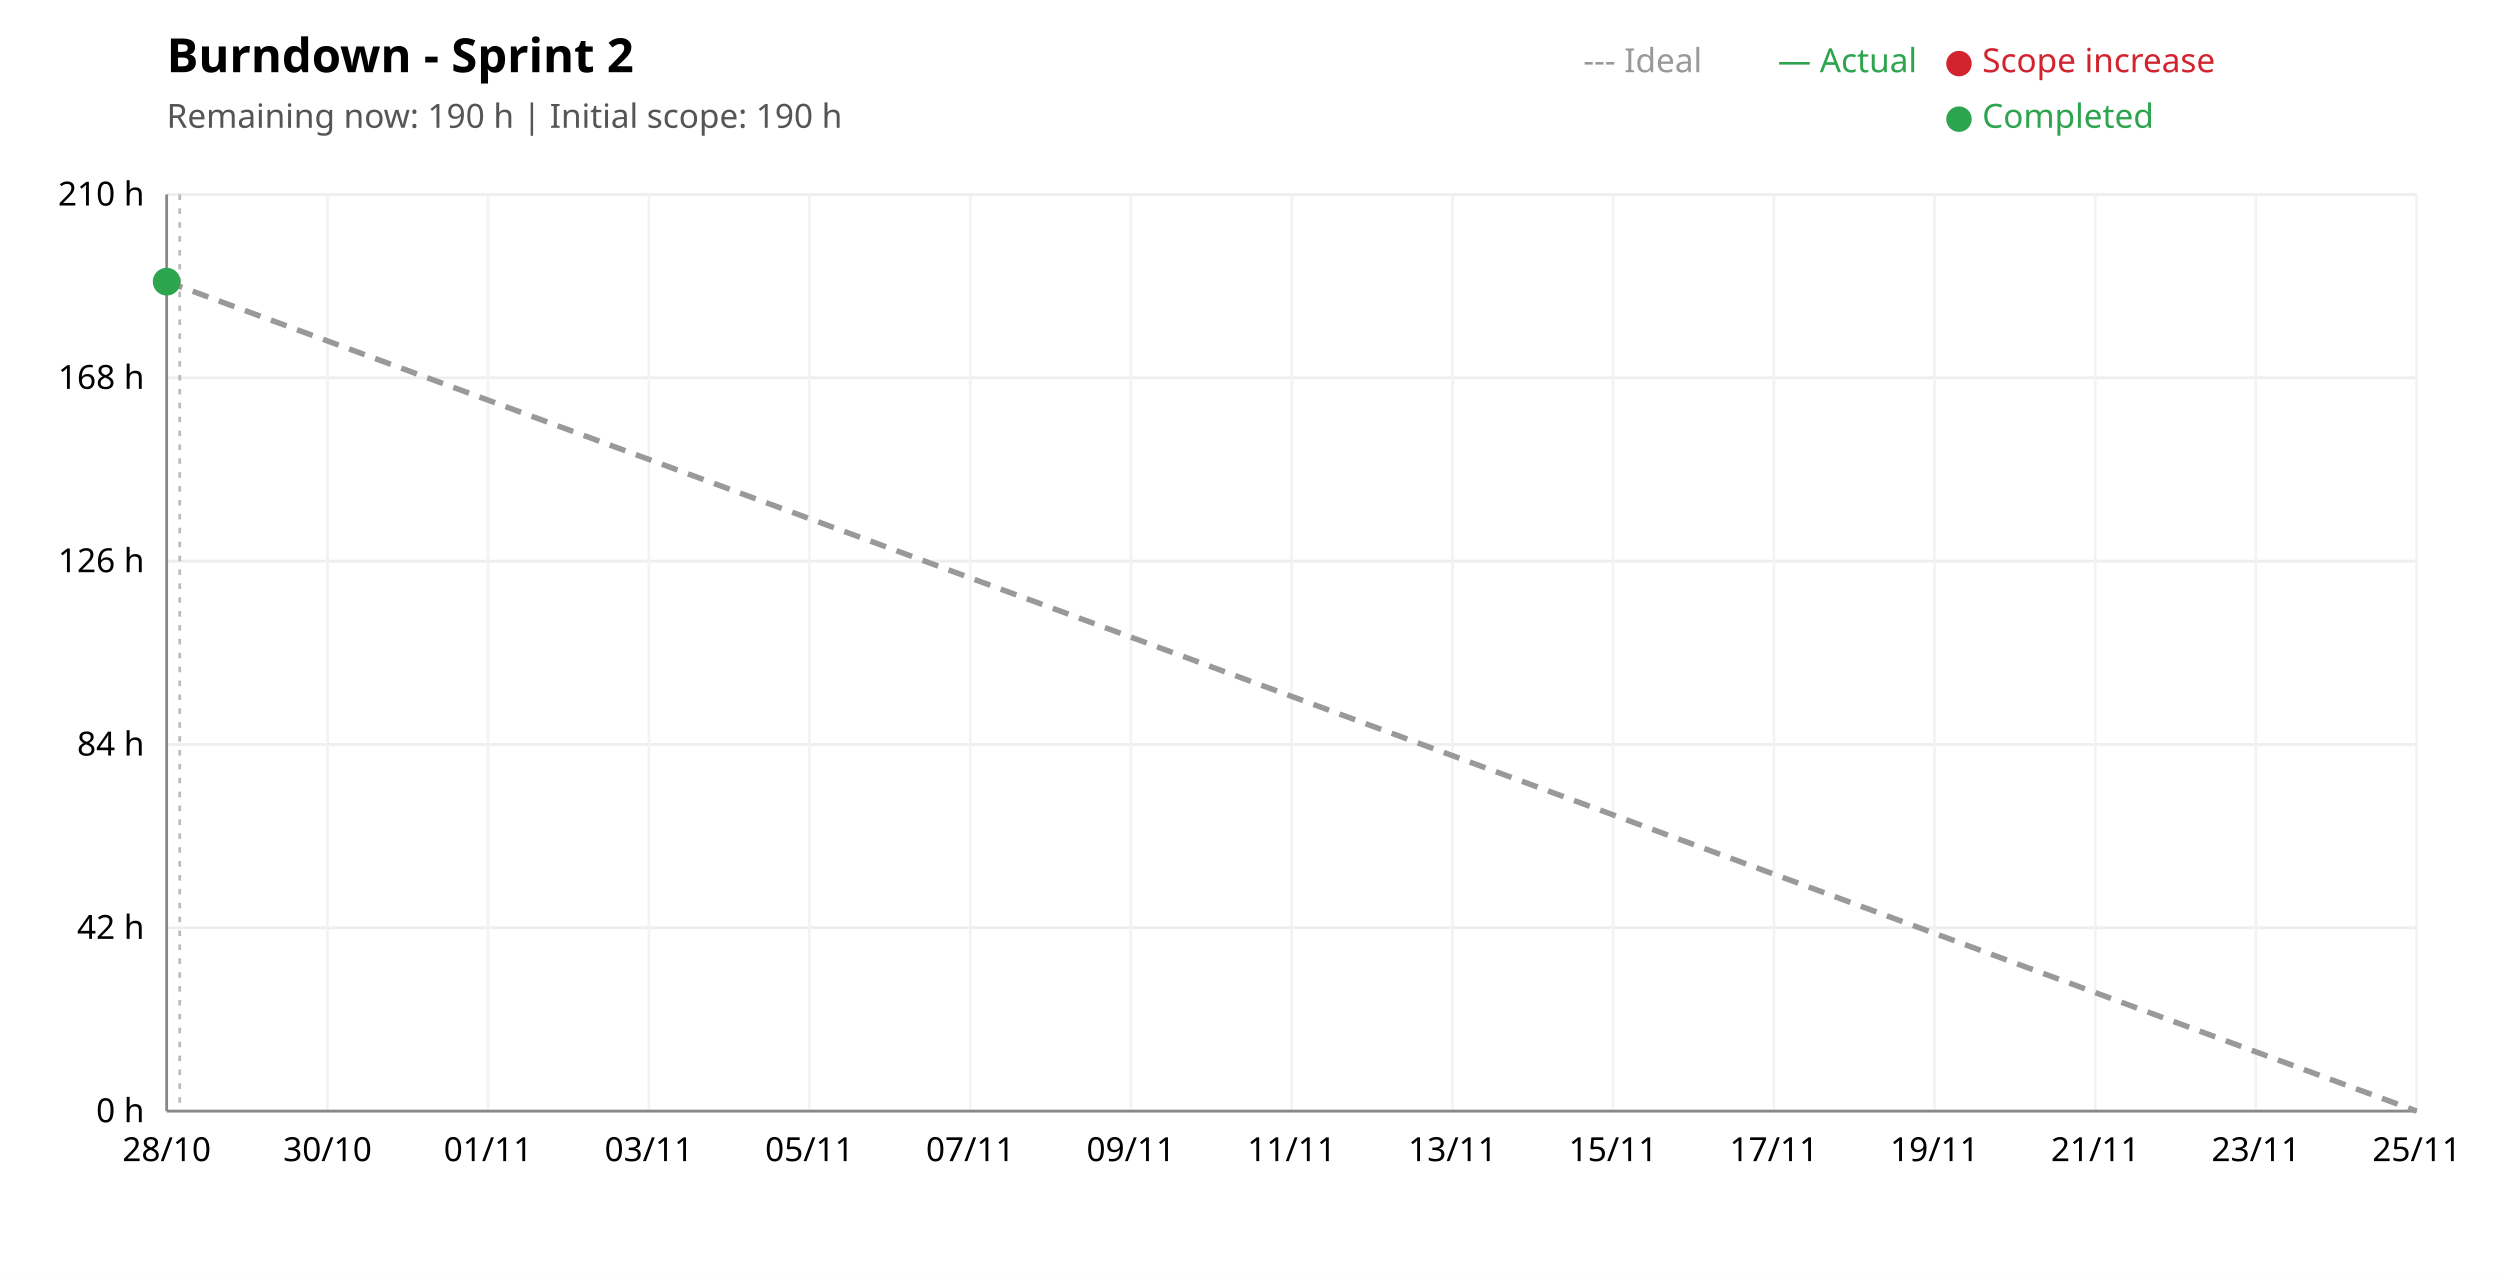
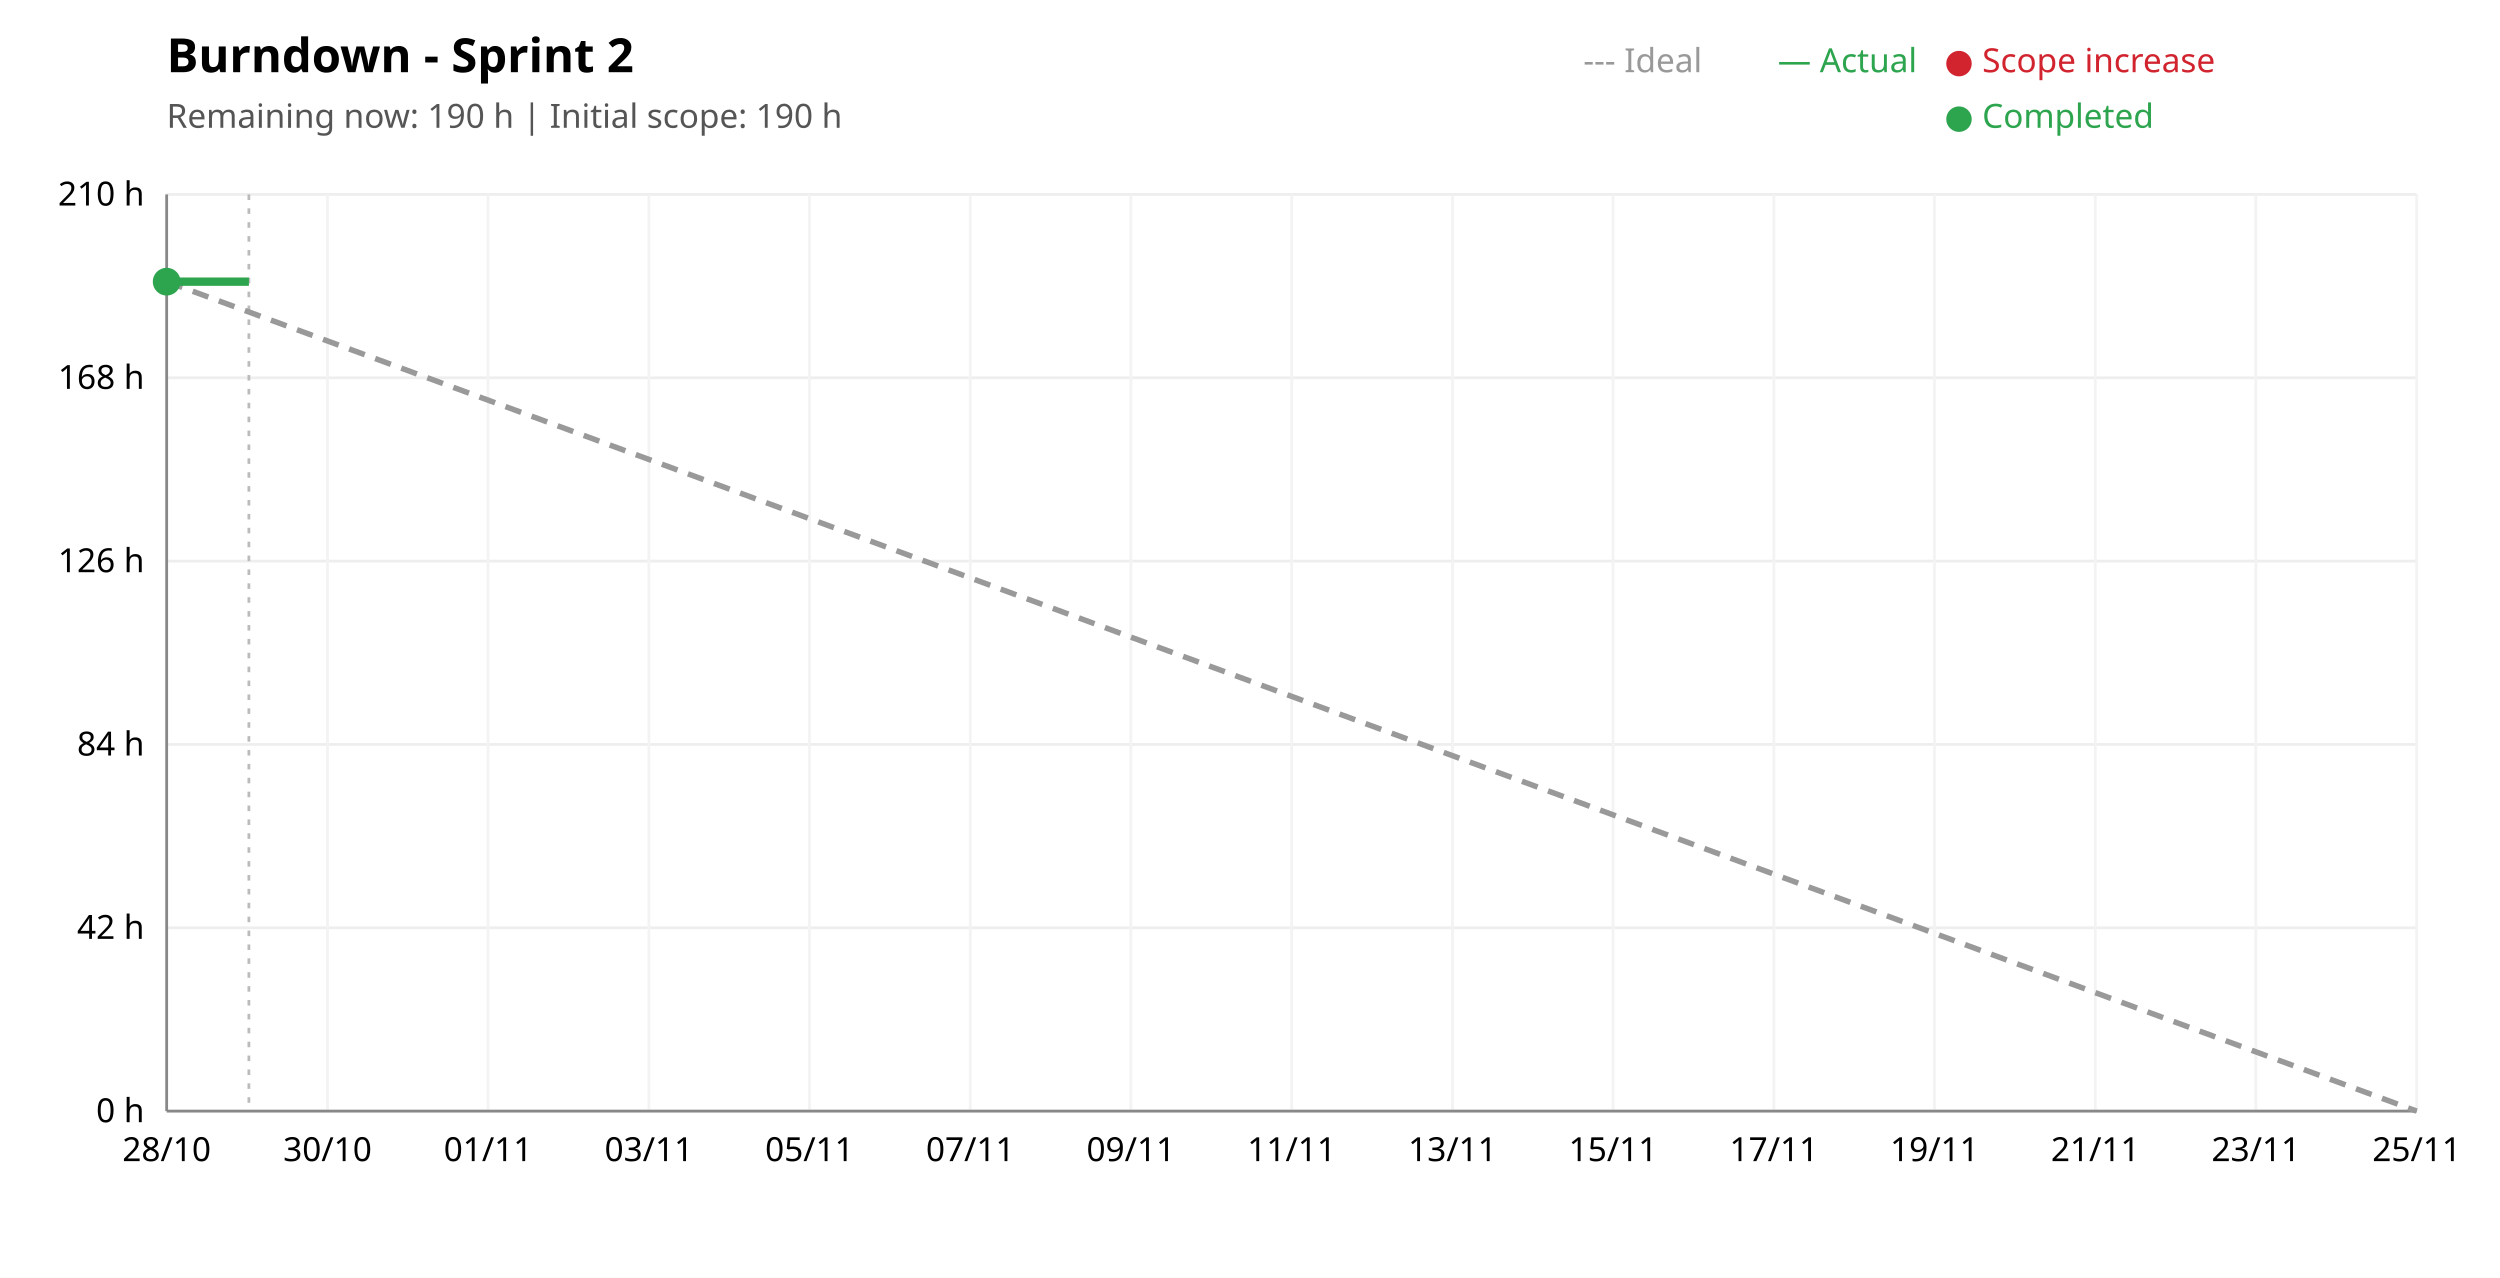
<svg xmlns="http://www.w3.org/2000/svg" width="900" height="460" font-family="sans-serif" font-size="12">
  <rect width="100%" height="100%" fill="white" />
  <text x="60" y="26" font-size="17" font-weight="bold">Burndown - Sprint 2</text>
  <text x="60" y="46" fill="#555">Remaining now: 190 h  |  Initial scope: 190 h</text>
  <line x1="60" y1="400.0" x2="870" y2="400.0" stroke="#eee" />
  <text x="52" y="404.0" text-anchor="end">0 h</text>
  <line x1="60" y1="334.0" x2="870" y2="334.0" stroke="#eee" />
  <text x="52" y="338.0" text-anchor="end">42 h</text>
  <line x1="60" y1="268.0" x2="870" y2="268.0" stroke="#eee" />
  <text x="52" y="272.0" text-anchor="end">84 h</text>
  <line x1="60" y1="202.0" x2="870" y2="202.0" stroke="#eee" />
  <text x="52" y="206.0" text-anchor="end">126 h</text>
  <line x1="60" y1="136.0" x2="870" y2="136.0" stroke="#eee" />
  <text x="52" y="140.0" text-anchor="end">168 h</text>
  <line x1="60" y1="70.0" x2="870" y2="70.0" stroke="#eee" />
  <text x="52" y="74.0" text-anchor="end">210 h</text>
  <line x1="60.0" y1="70" x2="60.0" y2="400" stroke="#f3f3f3" />
  <text x="60.0" y="418" text-anchor="middle">28/10</text>
  <line x1="117.9" y1="70" x2="117.9" y2="400" stroke="#f3f3f3" />
  <text x="117.9" y="418" text-anchor="middle">30/10</text>
  <line x1="175.7" y1="70" x2="175.7" y2="400" stroke="#f3f3f3" />
  <text x="175.7" y="418" text-anchor="middle">01/11</text>
  <line x1="233.6" y1="70" x2="233.6" y2="400" stroke="#f3f3f3" />
  <text x="233.6" y="418" text-anchor="middle">03/11</text>
  <line x1="291.4" y1="70" x2="291.4" y2="400" stroke="#f3f3f3" />
  <text x="291.4" y="418" text-anchor="middle">05/11</text>
  <line x1="349.3" y1="70" x2="349.3" y2="400" stroke="#f3f3f3" />
  <text x="349.3" y="418" text-anchor="middle">07/11</text>
  <line x1="407.1" y1="70" x2="407.1" y2="400" stroke="#f3f3f3" />
  <text x="407.1" y="418" text-anchor="middle">09/11</text>
  <line x1="465.0" y1="70" x2="465.0" y2="400" stroke="#f3f3f3" />
  <text x="465.0" y="418" text-anchor="middle">11/11</text>
  <line x1="522.9" y1="70" x2="522.9" y2="400" stroke="#f3f3f3" />
  <text x="522.9" y="418" text-anchor="middle">13/11</text>
  <line x1="580.7" y1="70" x2="580.7" y2="400" stroke="#f3f3f3" />
  <text x="580.7" y="418" text-anchor="middle">15/11</text>
  <line x1="638.6" y1="70" x2="638.6" y2="400" stroke="#f3f3f3" />
  <text x="638.6" y="418" text-anchor="middle">17/11</text>
  <line x1="696.4" y1="70" x2="696.4" y2="400" stroke="#f3f3f3" />
  <text x="696.4" y="418" text-anchor="middle">19/11</text>
  <line x1="754.3" y1="70" x2="754.3" y2="400" stroke="#f3f3f3" />
  <text x="754.3" y="418" text-anchor="middle">21/11</text>
  <line x1="812.1" y1="70" x2="812.1" y2="400" stroke="#f3f3f3" />
  <text x="812.1" y="418" text-anchor="middle">23/11</text>
  <line x1="870.0" y1="70" x2="870.0" y2="400" stroke="#f3f3f3" />
  <text x="870.0" y="418" text-anchor="middle">25/11</text>
  <line x1="60" y1="400" x2="870" y2="400" stroke="#888" />
  <line x1="60" y1="70" x2="60" y2="400" stroke="#888" />
-   <line x1="64.7" y1="70" x2="64.7" y2="400" stroke="#bbb" stroke-dasharray="2 3" />
+   <line x1="89.6" y1="70" x2="89.6" y2="400" stroke="#bbb" stroke-dasharray="2 3" />
  <polyline points="60.0,101.4 870.0,400.0" fill="none" stroke="#999" stroke-dasharray="6 4" stroke-width="2" />
-   <polyline points="60.0,101.4 64.7,101.4" fill="none" stroke="#2da44e" stroke-width="3" />
+   <polyline points="60.0,101.4 89.6,101.4" fill="none" stroke="#2da44e" stroke-width="3" />
  <circle cx="60.0" cy="101.4" r="5" fill="#2da44e" />
  <text x="570" y="26" fill="#999">--- Ideal</text>
  <text x="640" y="26" fill="#2da44e">— Actual</text>
  <text x="700" y="26" fill="#d1242f">● Scope increase</text>
  <text x="700" y="46" fill="#2da44e">● Completed</text>
</svg>
